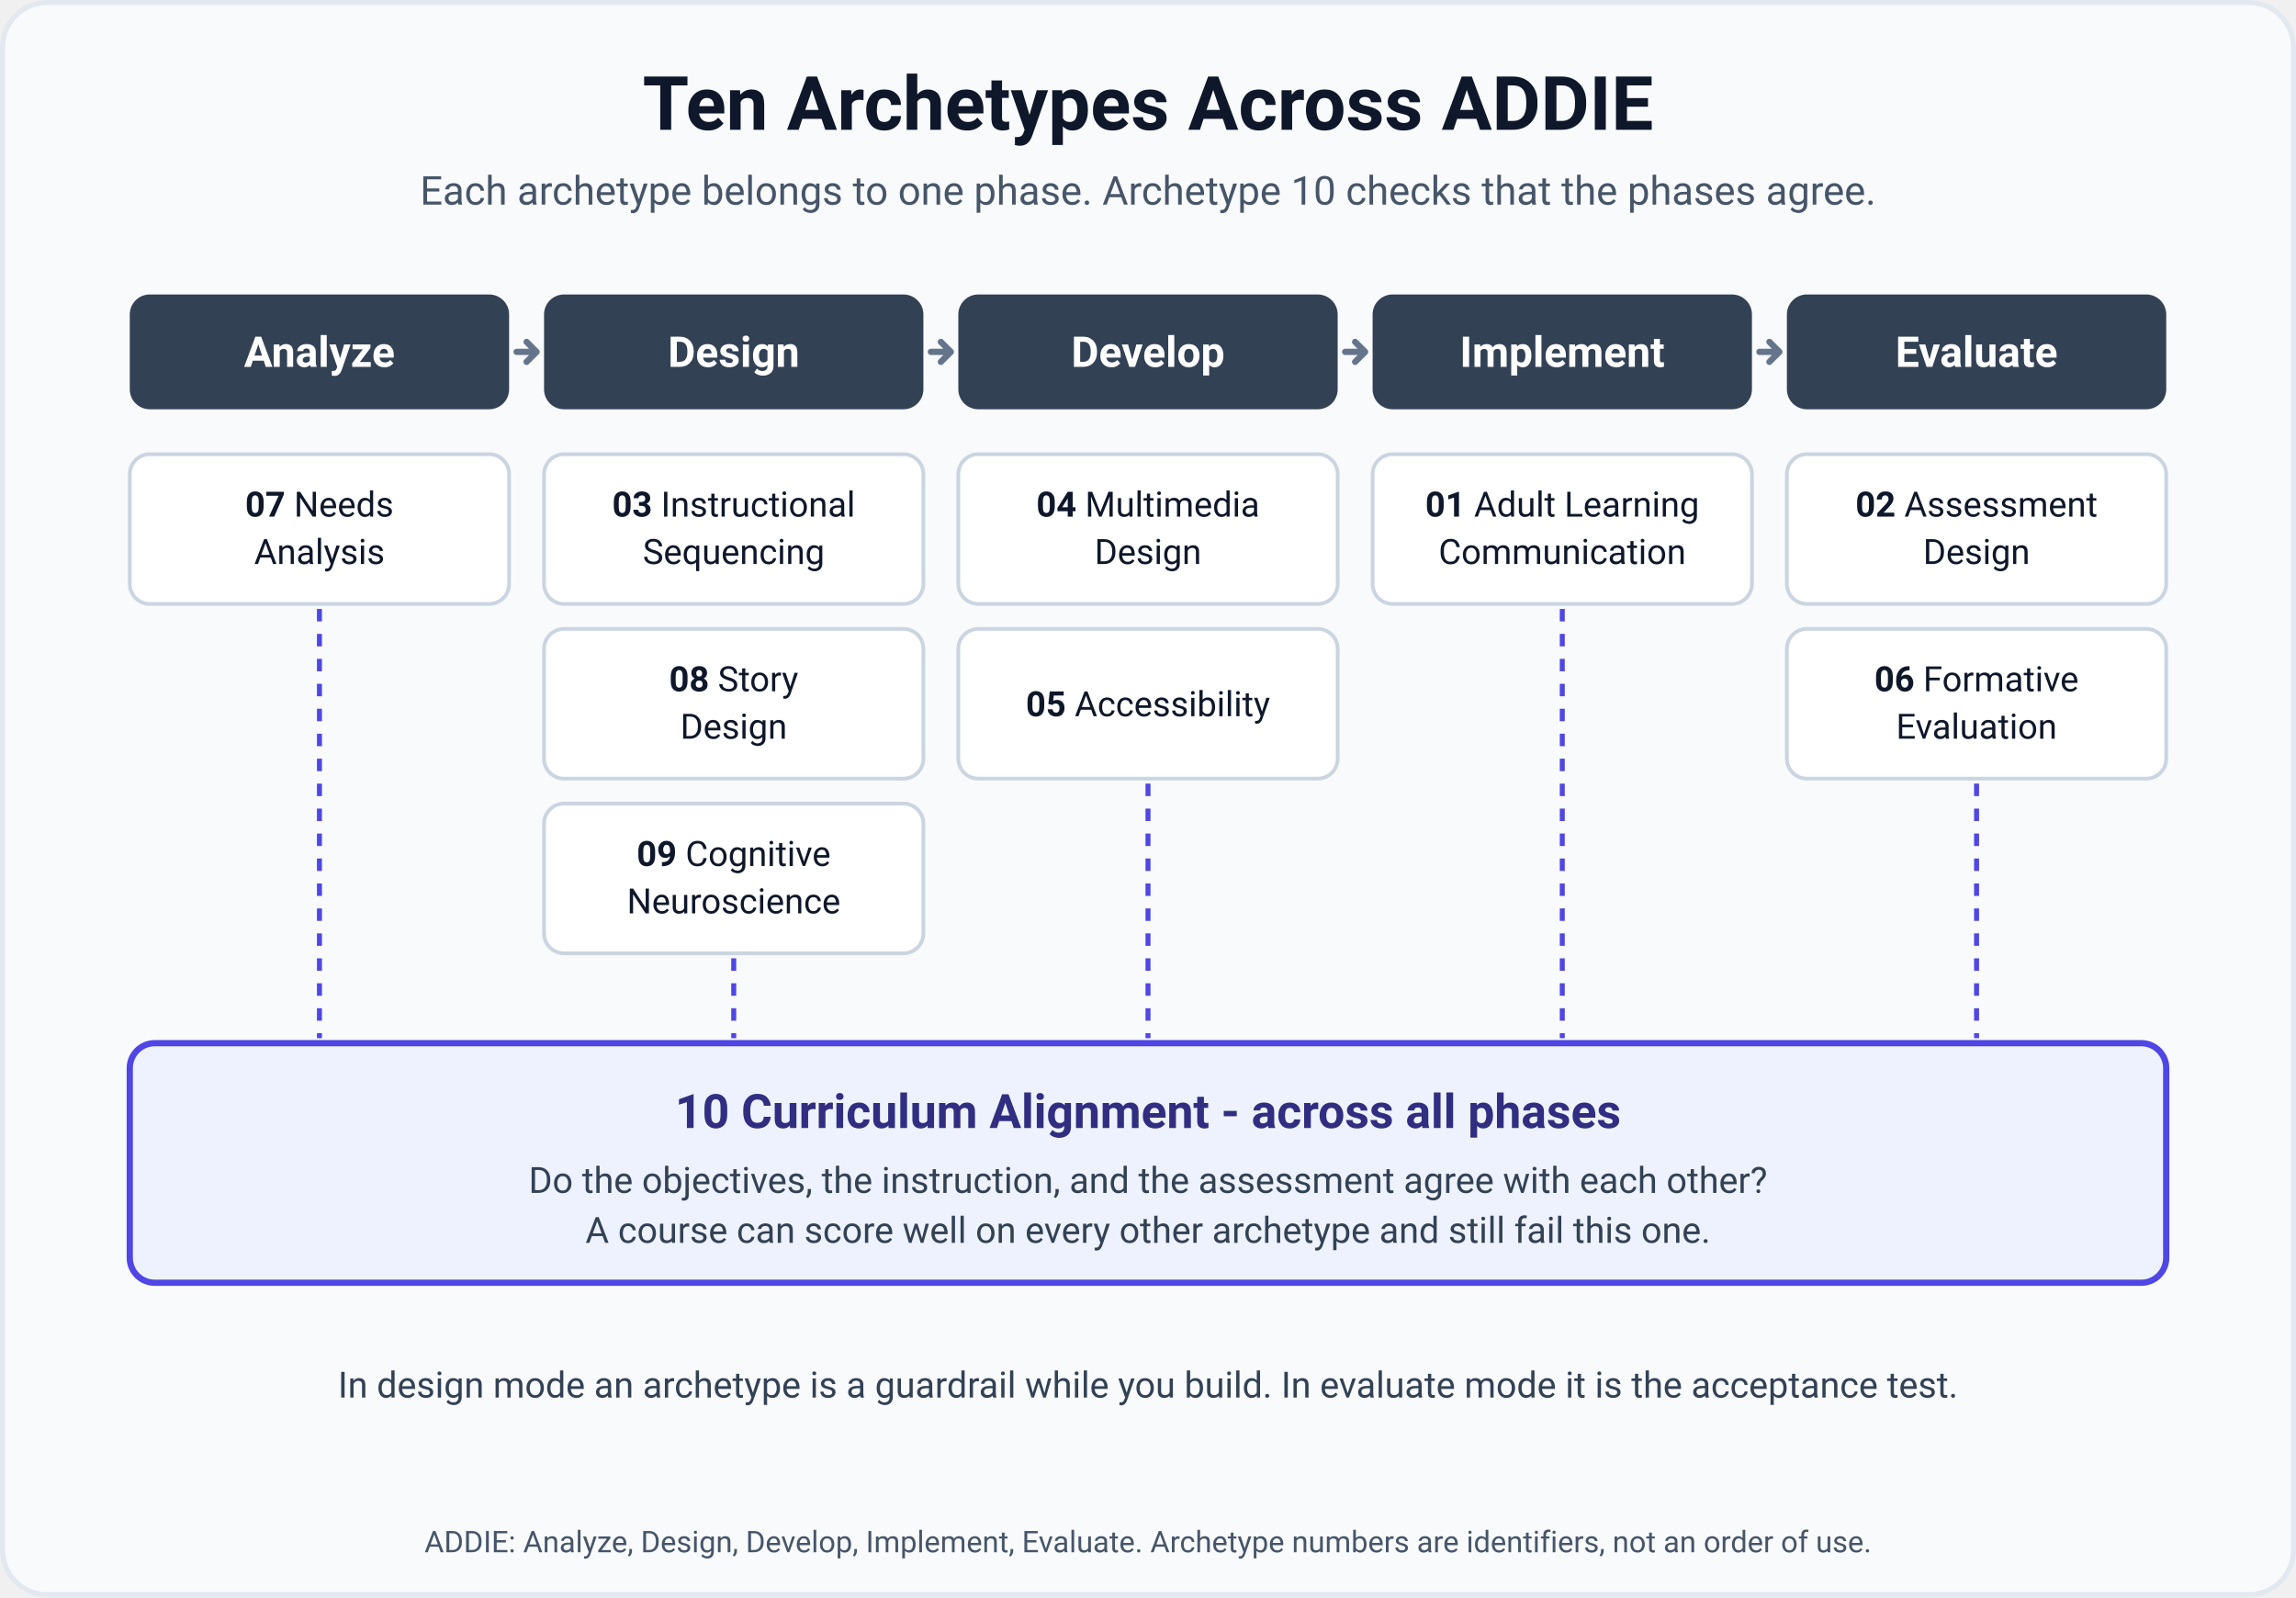
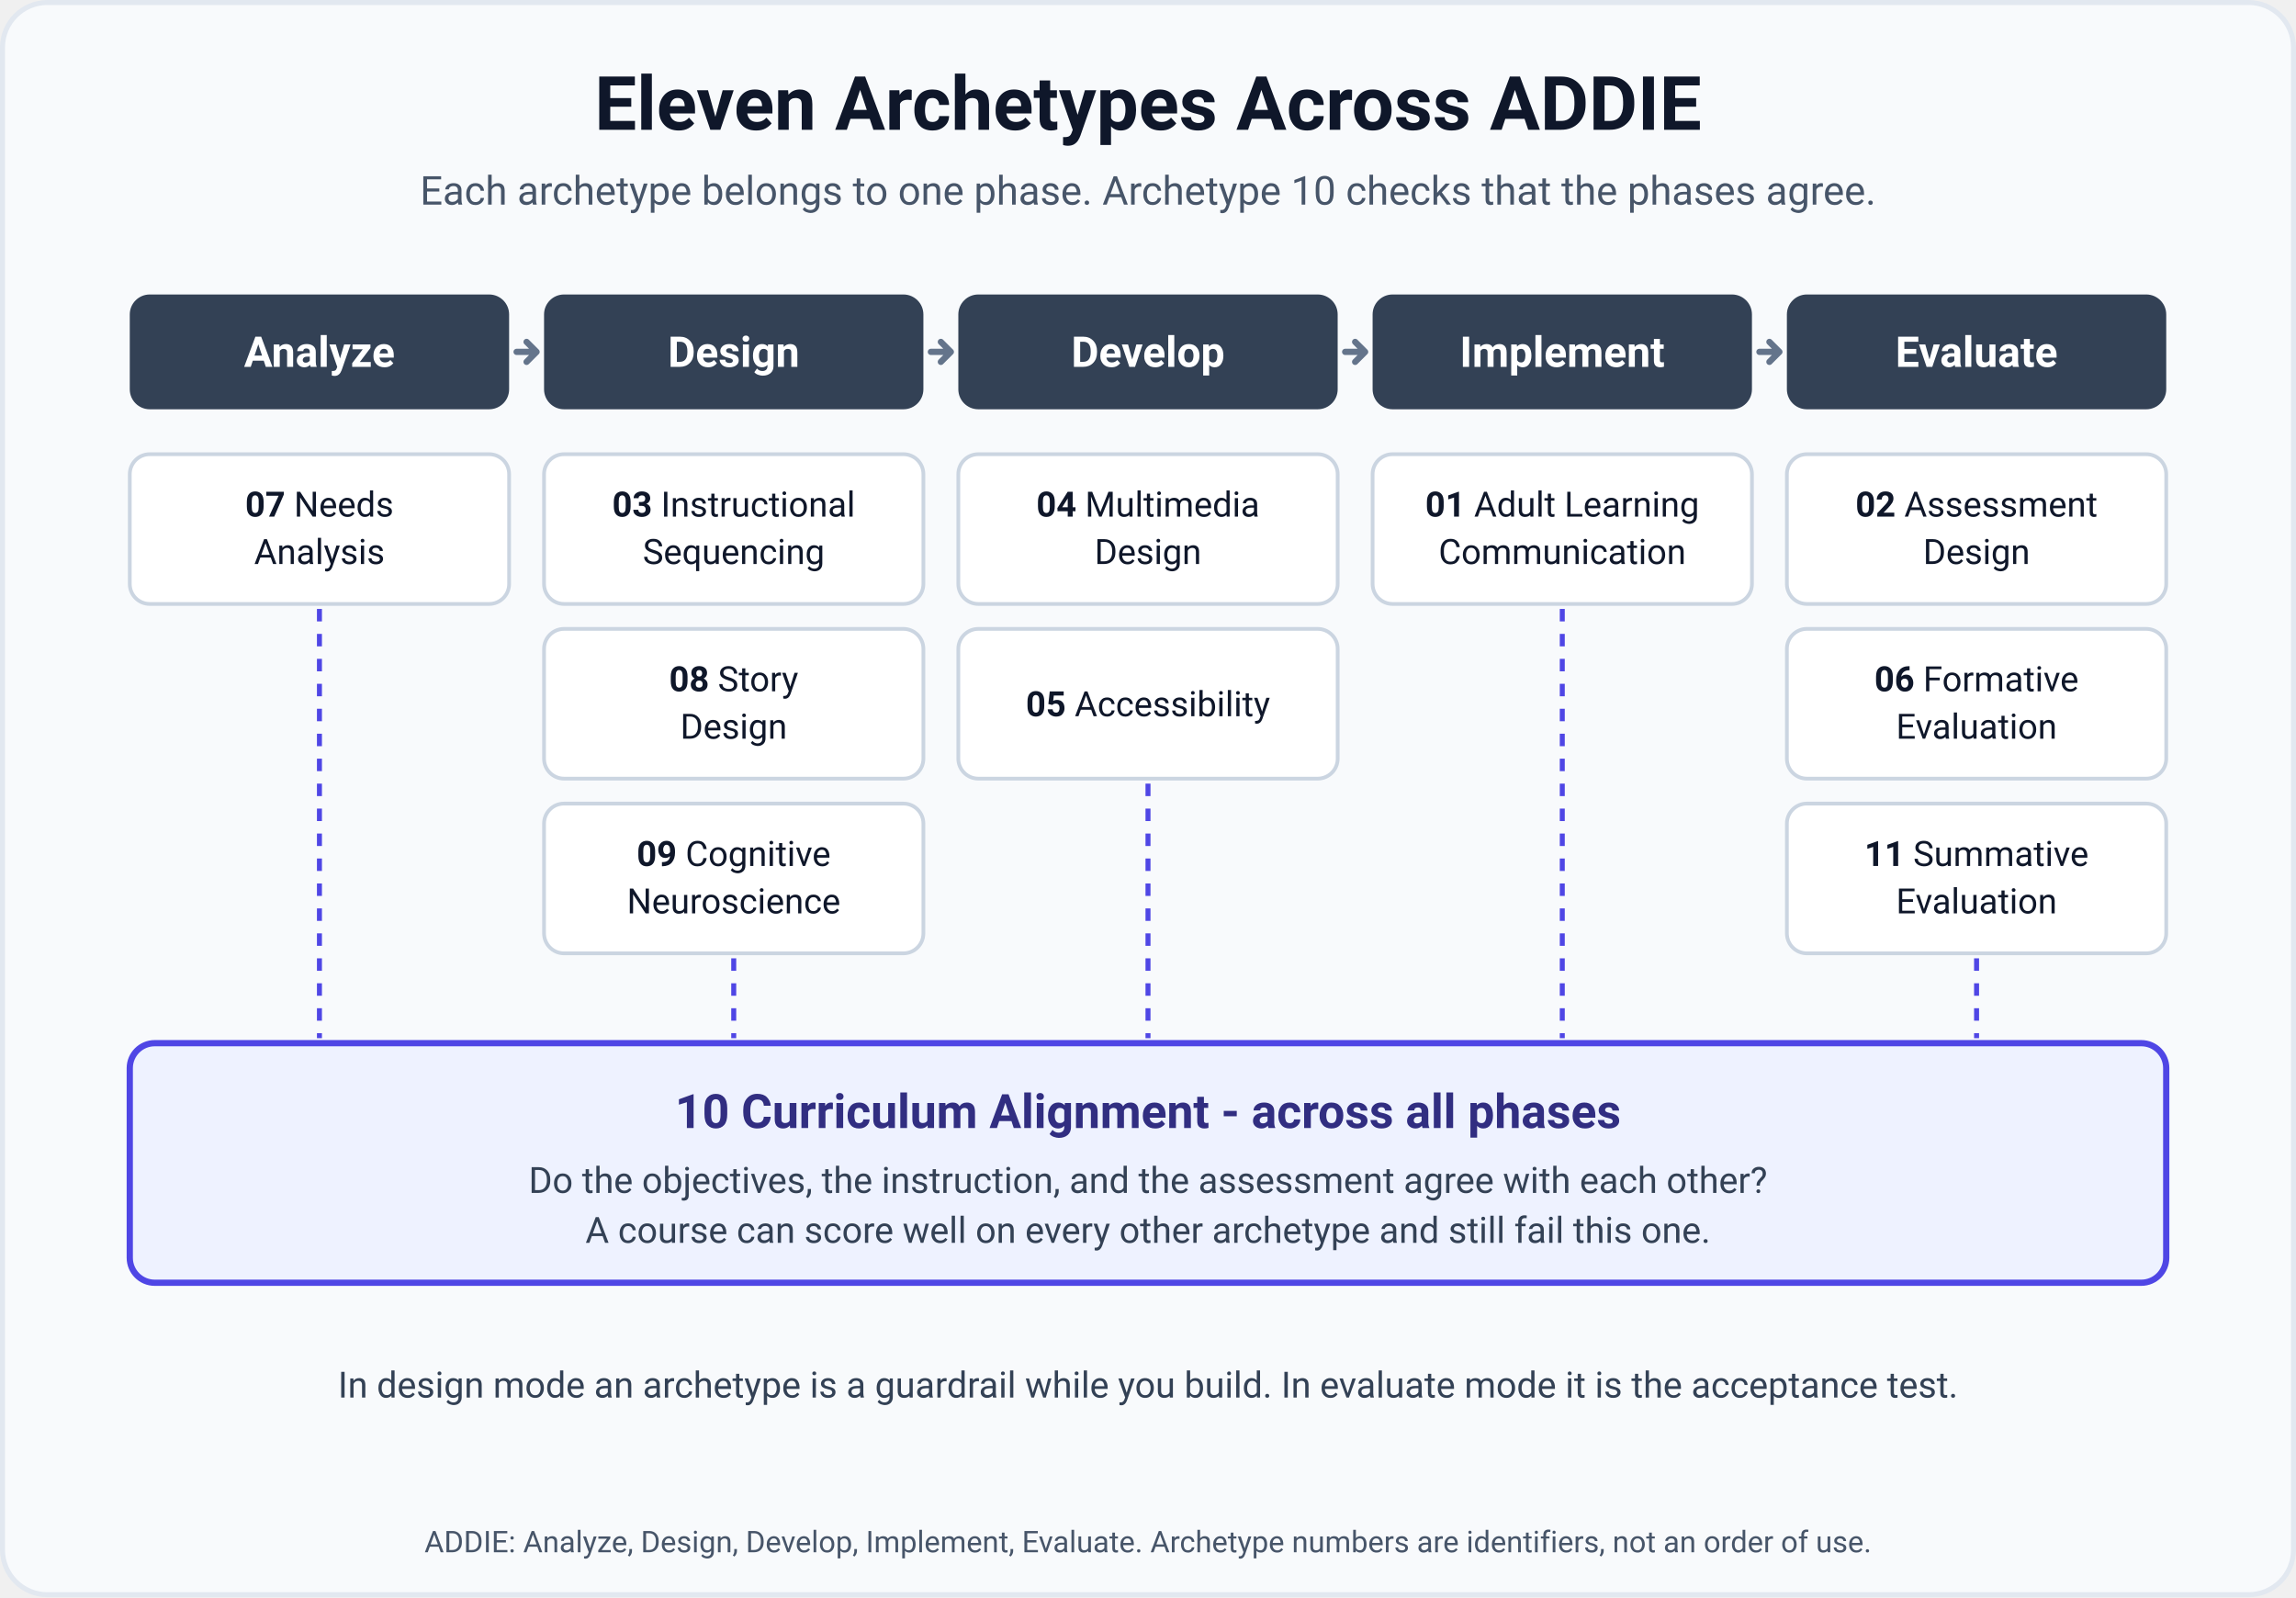
- <svg xmlns="http://www.w3.org/2000/svg" viewBox="0 0 920 640" width="920" height="640" role="img" aria-label="GUIDE's ten archetypes placed on the five ADDIE phases, with Curriculum Alignment spanning all of them">
+ <svg xmlns="http://www.w3.org/2000/svg" viewBox="0 0 920 640" width="920" height="640" role="img" aria-label="GUIDE's eleven archetypes placed on the five ADDIE phases, with Curriculum Alignment spanning all of them">
  <rect x="1" y="1" width="918" height="638" rx="18" fill="#f8fafc" stroke="#e2e8f0" stroke-width="2" />
  <g font-family="'Segoe UI', system-ui, -apple-system, Roboto, Helvetica, Arial, sans-serif">
-     <text x="460" y="52" text-anchor="middle" font-size="30" font-weight="700" fill="#0f172a">Ten Archetypes Across ADDIE</text>
+     <text x="460" y="52" text-anchor="middle" font-size="30" font-weight="700" fill="#0f172a">Eleven Archetypes Across ADDIE</text>
    <text x="460" y="82" text-anchor="middle" font-size="16" fill="#475569">Each archetype belongs to one phase. Archetype 10 checks that the phases agree.</text>
    <g font-size="17" font-weight="700" fill="#ffffff" text-anchor="middle">
      <rect x="52" y="118" width="152" height="46" rx="8" fill="#334155" />
      <text x="128" y="147">Analyze</text>
      <rect x="218" y="118" width="152" height="46" rx="8" fill="#334155" />
      <text x="294" y="147">Design</text>
      <rect x="384" y="118" width="152" height="46" rx="8" fill="#334155" />
      <text x="460" y="147">Develop</text>
      <rect x="550" y="118" width="152" height="46" rx="8" fill="#334155" />
      <text x="626" y="147">Implement</text>
      <rect x="716" y="118" width="152" height="46" rx="8" fill="#334155" />
      <text x="792" y="147">Evaluate</text>
    </g>
    <g fill="none" stroke="#64748b" stroke-width="2.5" stroke-linecap="round" stroke-linejoin="round">
      <path d="M207 141 l8 0 m-4 -4 l4 4 l-4 4" />
      <path d="M373 141 l8 0 m-4 -4 l4 4 l-4 4" />
      <path d="M539 141 l8 0 m-4 -4 l4 4 l-4 4" />
      <path d="M705 141 l8 0 m-4 -4 l4 4 l-4 4" />
    </g>
    <g fill="#ffffff" stroke="#cbd5e1" stroke-width="1.5">
      <rect x="52" y="182" width="152" height="60" rx="8" />
      <rect x="218" y="182" width="152" height="60" rx="8" />
      <rect x="218" y="252" width="152" height="60" rx="8" />
      <rect x="218" y="322" width="152" height="60" rx="8" />
      <rect x="384" y="182" width="152" height="60" rx="8" />
      <rect x="384" y="252" width="152" height="60" rx="8" />
      <rect x="550" y="182" width="152" height="60" rx="8" />
      <rect x="716" y="182" width="152" height="60" rx="8" />
      <rect x="716" y="252" width="152" height="60" rx="8" />
+       <rect x="716" y="322" width="152" height="60" rx="8" />
    </g>
    <g font-size="14" fill="#0f172a" text-anchor="middle">
      <text x="128" y="207">
        <tspan font-weight="700">07</tspan> Needs</text>
      <text x="128" y="226">Analysis</text>
      <text x="294" y="207">
        <tspan font-weight="700">03</tspan> Instructional</text>
      <text x="294" y="226">Sequencing</text>
      <text x="294" y="277">
        <tspan font-weight="700">08</tspan> Story</text>
      <text x="294" y="296">Design</text>
      <text x="294" y="347">
        <tspan font-weight="700">09</tspan> Cognitive</text>
      <text x="294" y="366">Neuroscience</text>
      <text x="460" y="207">
        <tspan font-weight="700">04</tspan> Multimedia</text>
      <text x="460" y="226">Design</text>
      <text x="460" y="287">
        <tspan font-weight="700">05</tspan> Accessibility</text>
      <text x="626" y="207">
        <tspan font-weight="700">01</tspan> Adult Learning</text>
      <text x="626" y="226">Communication</text>
      <text x="792" y="207">
        <tspan font-weight="700">02</tspan> Assessment</text>
      <text x="792" y="226">Design</text>
      <text x="792" y="277">
        <tspan font-weight="700">06</tspan> Formative</text>
      <text x="792" y="296">Evaluation</text>
+       <text x="792" y="347">
+         <tspan font-weight="700">11</tspan> Summative</text>
+       <text x="792" y="366">Evaluation</text>
    </g>
    <rect x="52" y="418" width="816" height="96" rx="10" fill="#eef2ff" stroke="#4f46e5" stroke-width="2.5" />
    <text x="460" y="452" text-anchor="middle" font-size="19" font-weight="700" fill="#312e81">10 Curriculum Alignment - across all phases</text>
    <text x="460" y="478" text-anchor="middle" font-size="14.5" fill="#334155">Do the objectives, the instruction, and the assessment agree with each other?</text>
    <text x="460" y="498" text-anchor="middle" font-size="14.5" fill="#334155">A course can score well on every other archetype and still fail this one.</text>
    <g stroke="#4f46e5" stroke-width="2" stroke-dasharray="5 5" fill="none">
      <path d="M128 244 V416" />
      <path d="M294 384 V416" />
      <path d="M460 314 V416" />
      <path d="M626 244 V416" />
-       <path d="M792 314 V416" />
+       <path d="M792 384 V416" />
    </g>
    <text x="460" y="560" text-anchor="middle" font-size="14.5" fill="#334155">In design mode an archetype is a guardrail while you build. In evaluate mode it is the acceptance test.</text>
    <text x="460" y="622" text-anchor="middle" font-size="12" fill="#475569">ADDIE: Analyze, Design, Develop, Implement, Evaluate. Archetype numbers are identifiers, not an order of use.</text>
  </g>
</svg>
